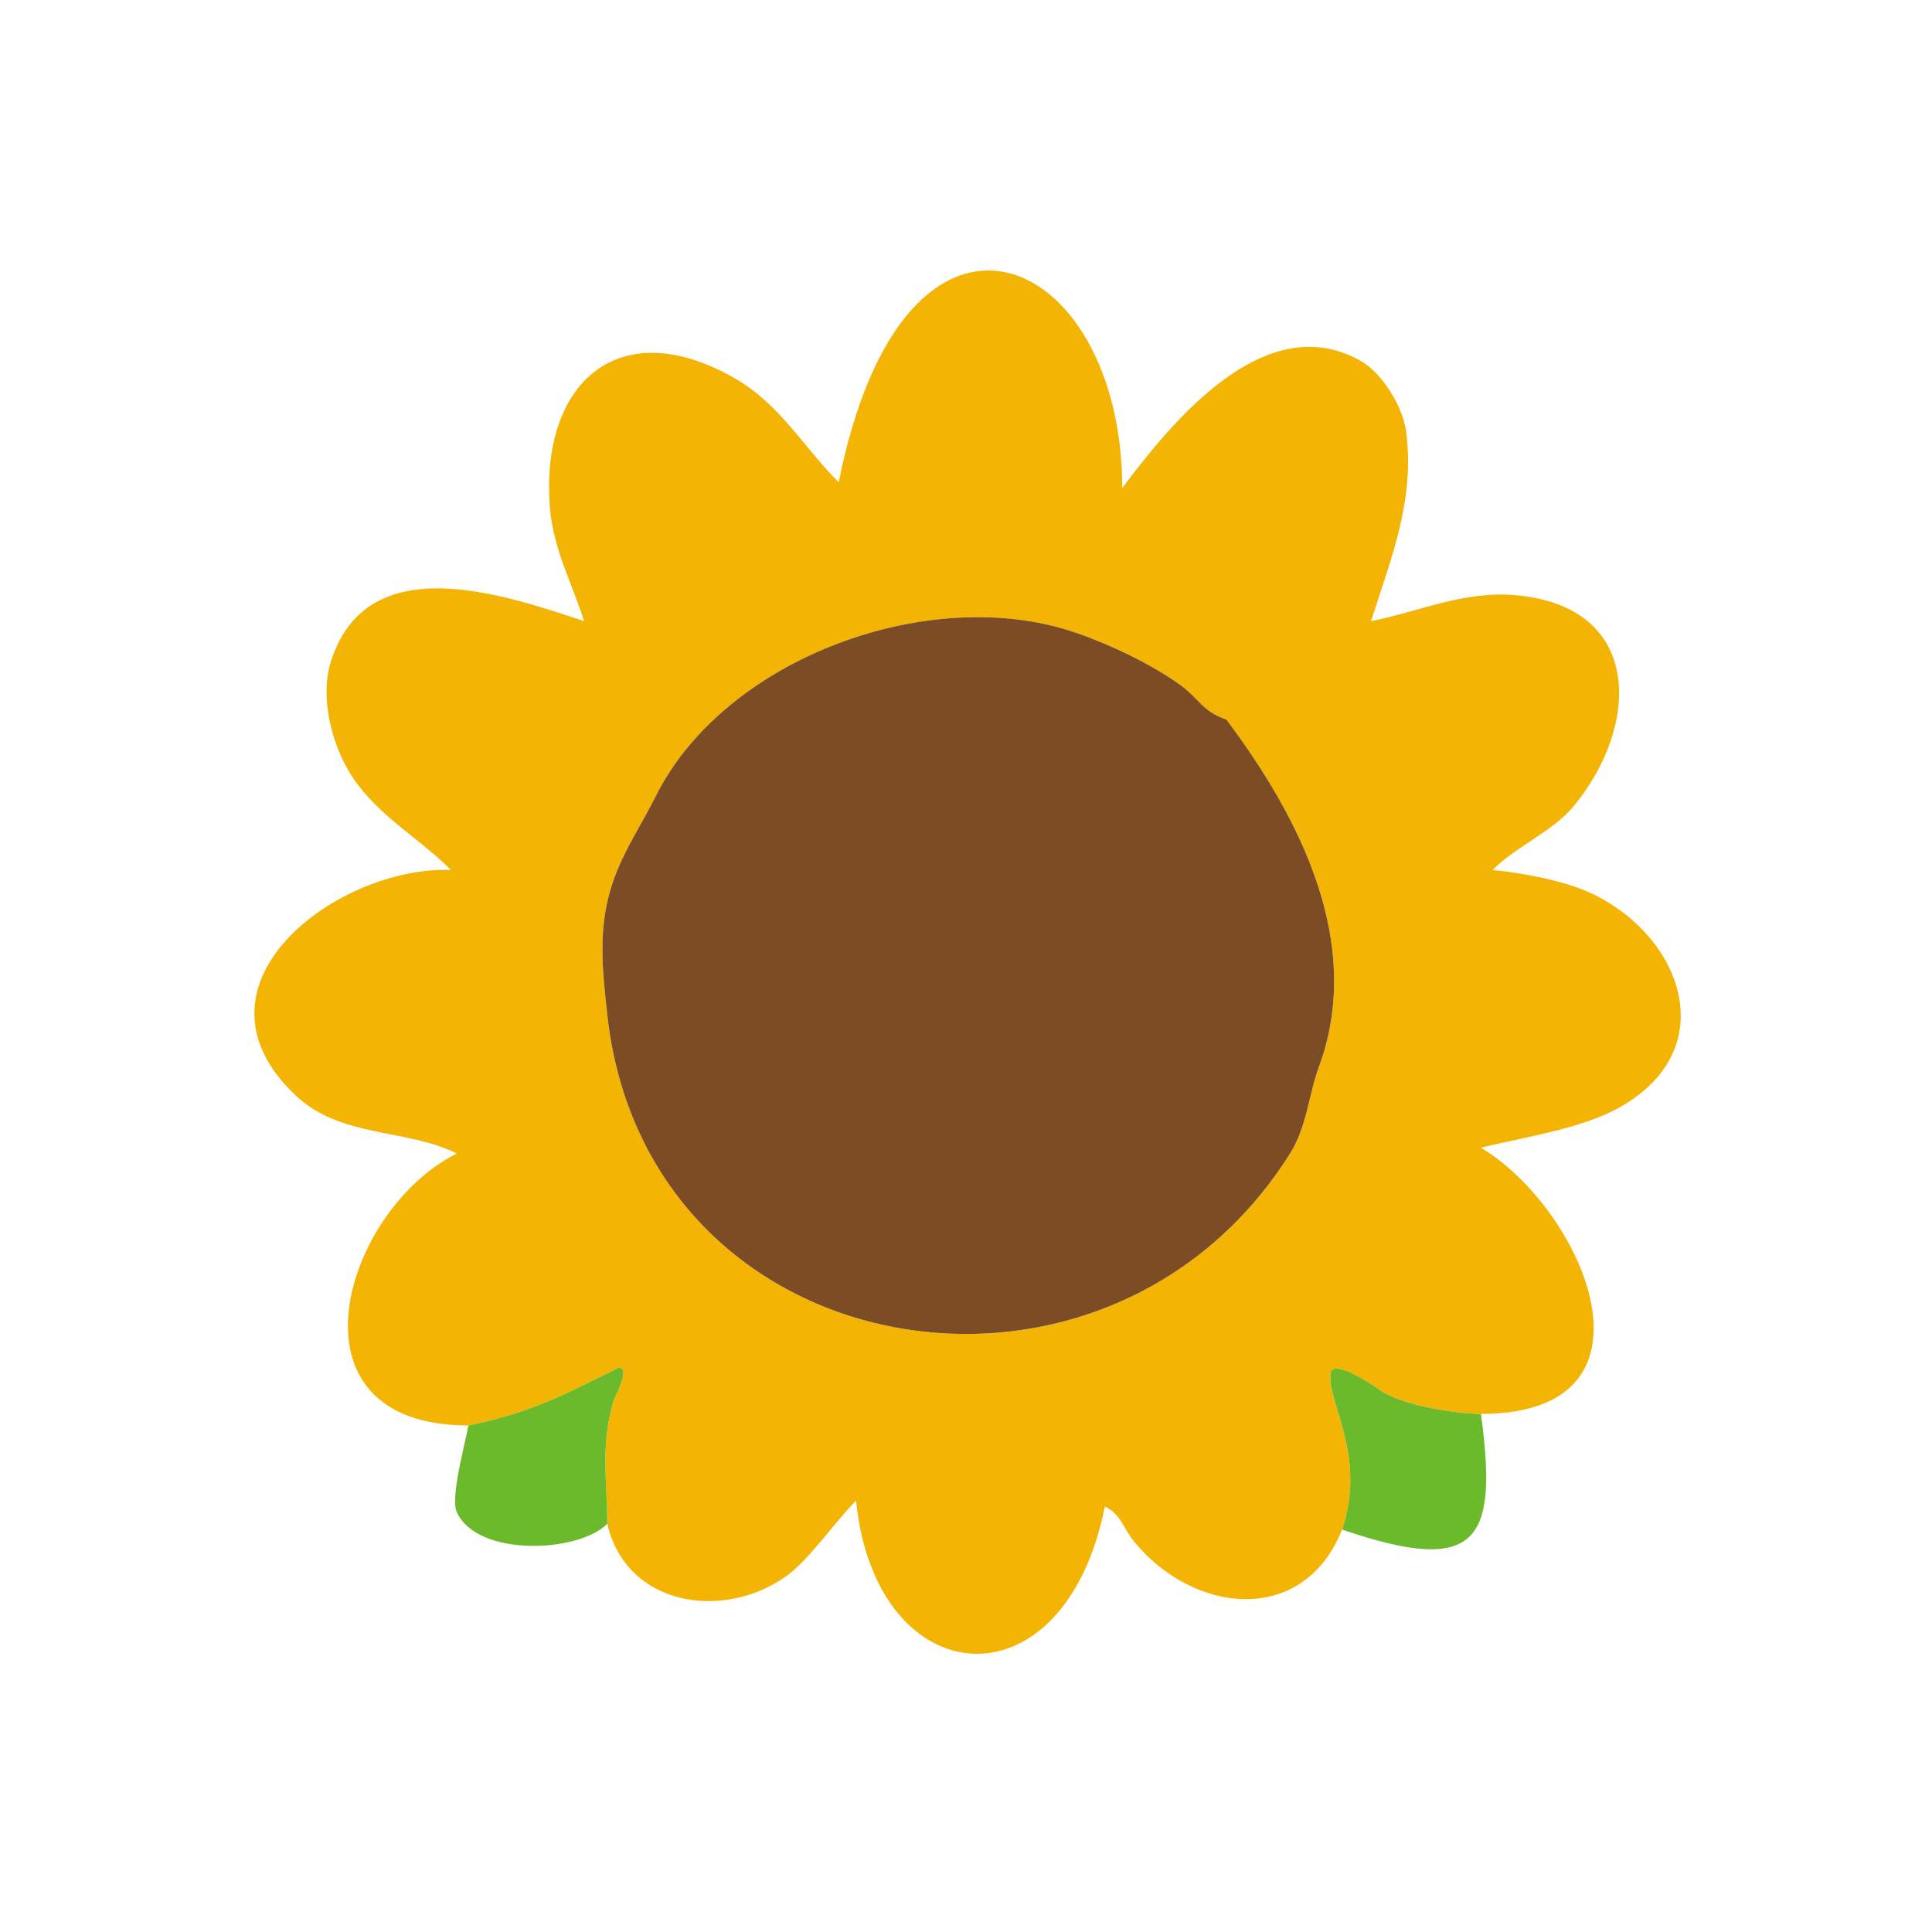
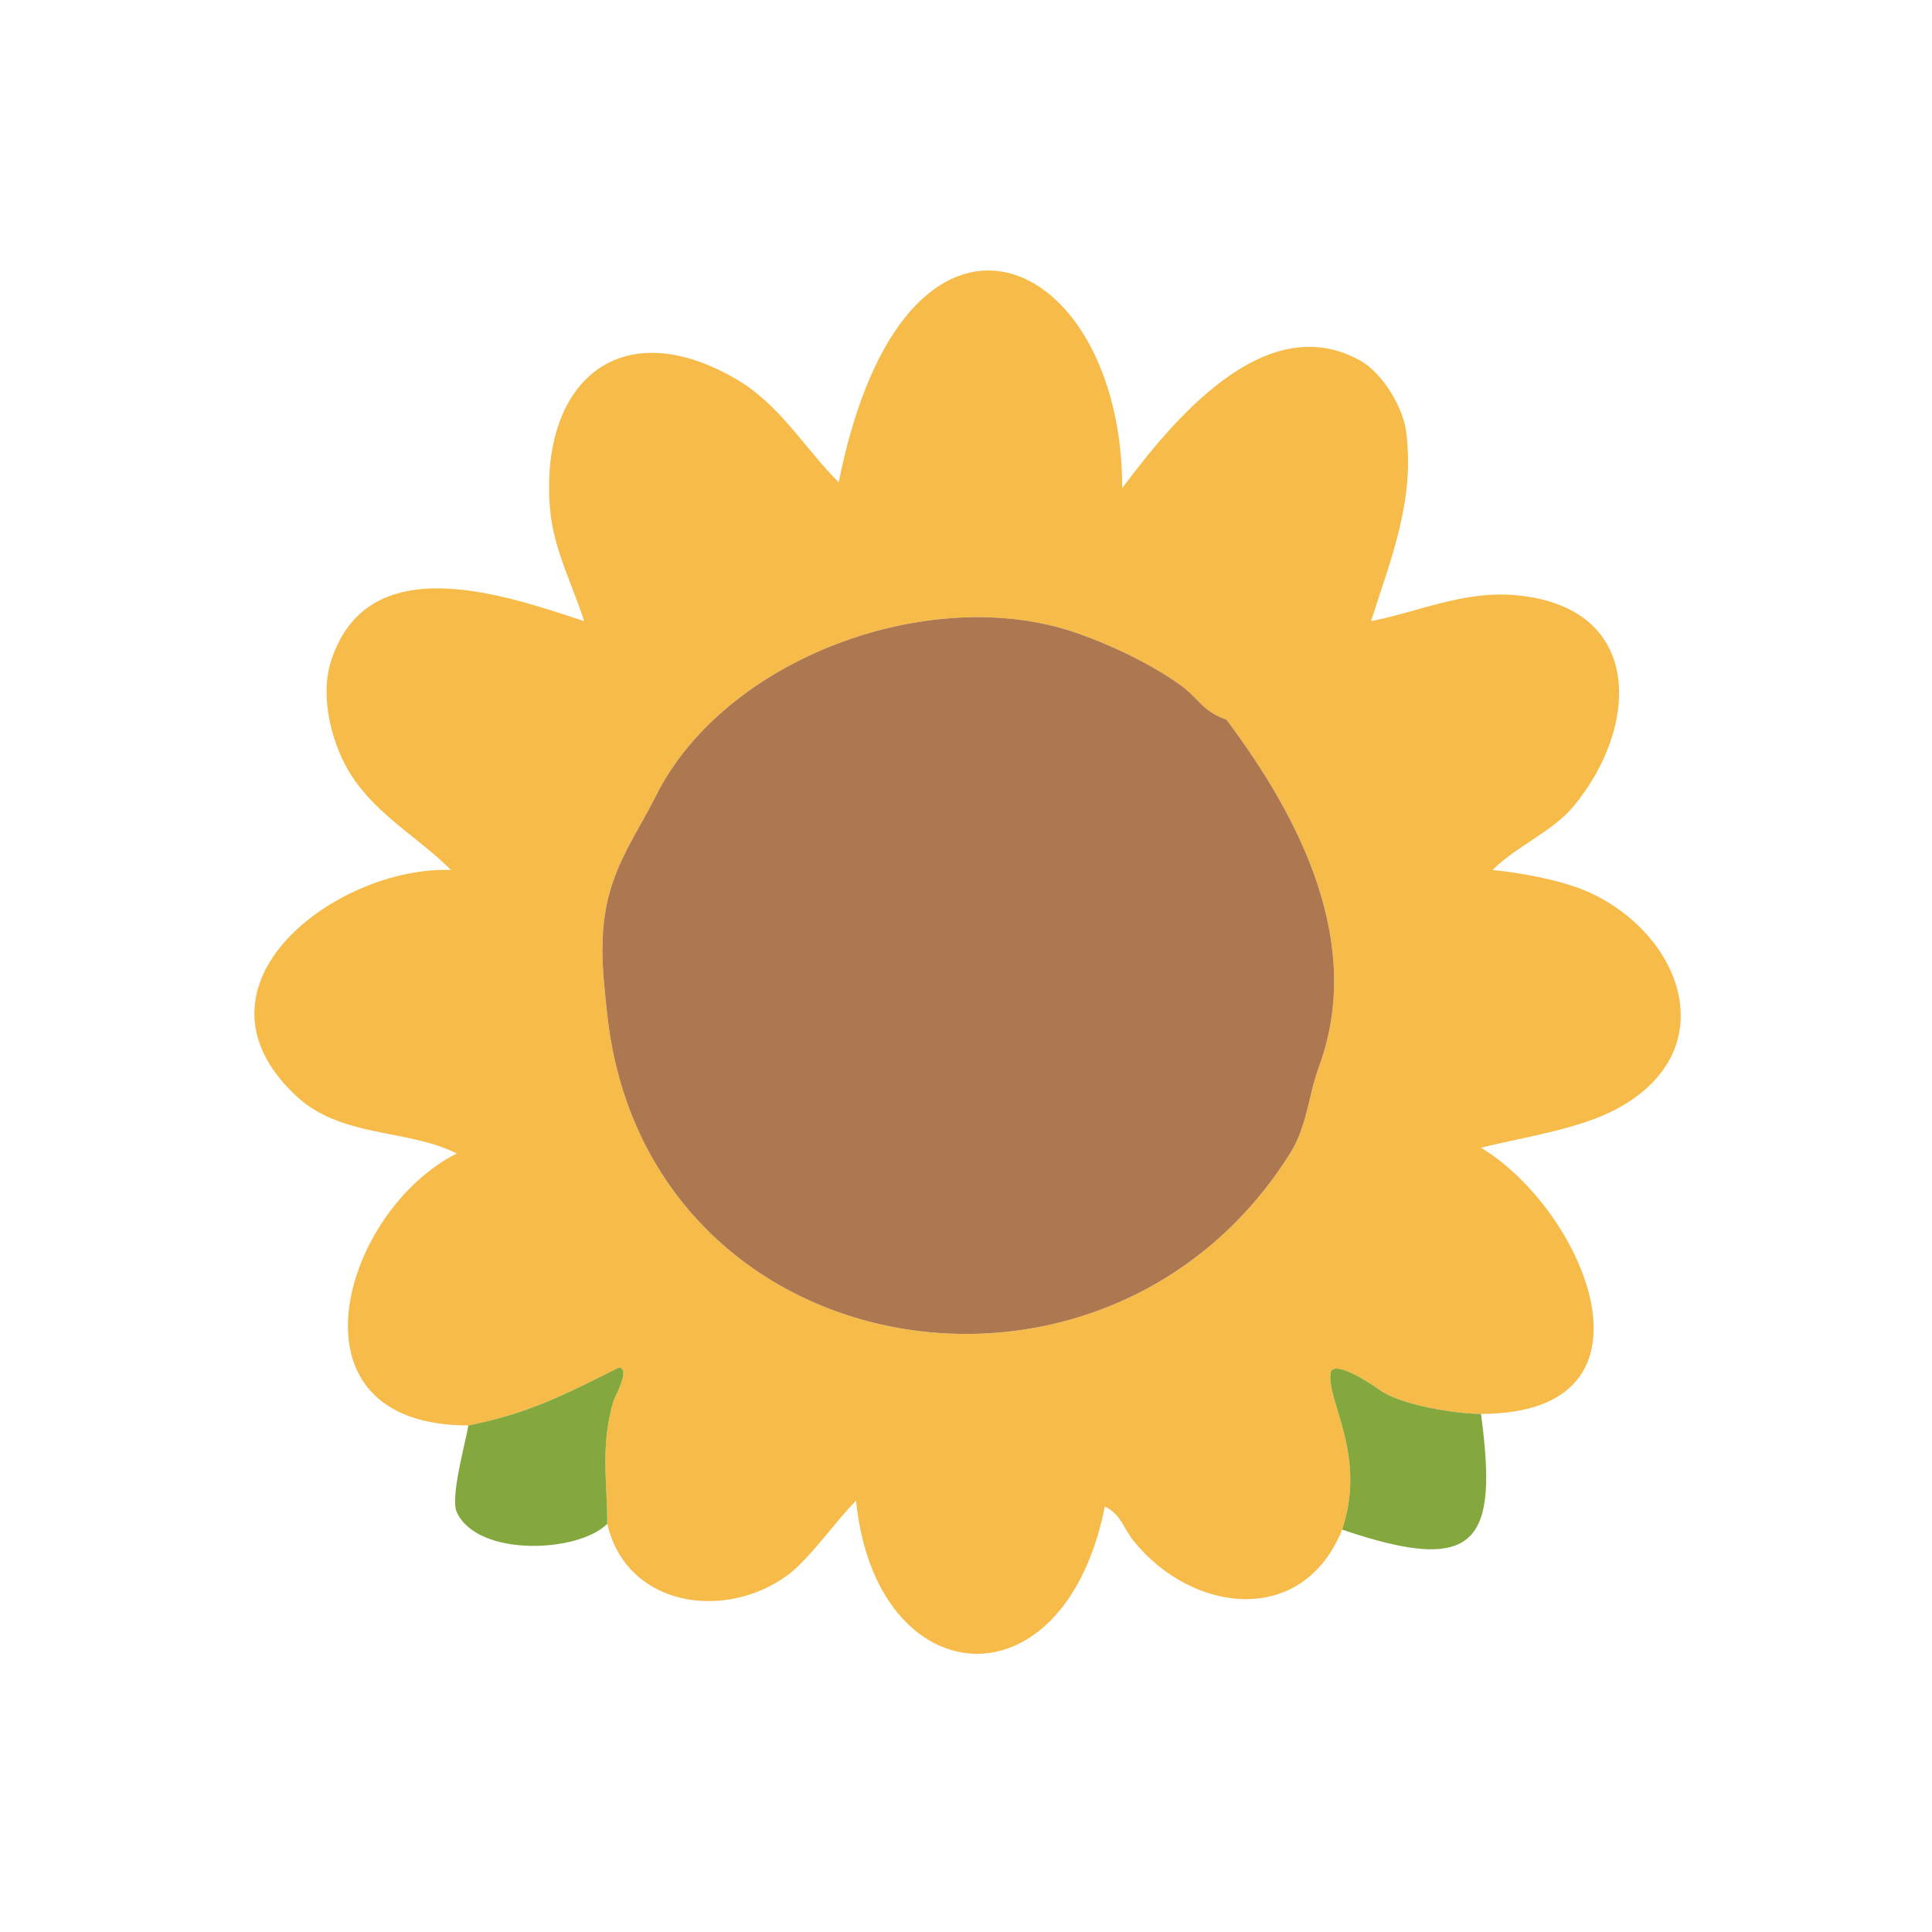
<svg xmlns="http://www.w3.org/2000/svg" version="1.1" width="1000" height="1000" viewBox="0 0 1000 1000">
  <g transform="translate(-2120.529 -666.7931) scale(2.99489)">
-     <path d="M945,330c3.46-10.89,7.62-20.91,6.07-32.76c-.57-4.33-4.14-10.16-7.94-12.28C926.59,275.73,910.5,295.66,902,307c0-41.15-37.6-58.01-49-1c-6.1-6.1-10.19-13.54-18-18c-20.03-11.45-33.62,.81-31.91,22.4c.56,7.04,3.81,13.01,5.91,19.6c-14.09-4.7-37.56-12.75-43.78,7.02c-1.93,6.14,.16,14.56,3.78,19.98c4.46,6.69,11.49,10.49,17,16c-19.5-.75-47.17,19.75-26.89,38.94c7.85,7.43,19.21,5.72,27.89,10.06c-19.75,9.87-30.73,47,2,47c10.14-2.03,16.23-5.12,25.2-9.6c.26-.13,.53-.26,.8-.4c2.1,.16-.72,5.01-1,6c-2.19,7.79-1,13.45-1,21c3.34,14.36,20.19,16.78,31,9c3.87-2.78,8.37-9.37,12-13c3.36,33.61,35.89,36.57,43,1c2.85,1.43,3.11,3.67,5,6c10.25,12.63,29.3,14.75,36-2c4.3-12.89-2.62-22.01-2-27c.34-2.72,7.49,2.12,8.4,2.8c3.49,2.62,13.09,4.2,17.6,4.2c33.07,0,17.77-35.34,0-46c7.52-1.88,17.27-3.2,24-7c17.88-10.08,10.81-29.58-5-37c-4.62-2.17-11.87-3.49-17-4c4.14-4.14,10.35-6.61,14-11c11.43-13.77,12.26-34.51-10-36.49c-8.97-.8-16.58,2.81-25,4.49Zm-25,17c12.63,16.84,23.88,38.63,16,60c-1.79,4.85-2.05,10.31-5,15c-31.93,50.8-111.29,37.23-118-24c-.86-7.86-1.7-15.17,1-23c1.88-5.44,4.9-9.81,7.4-14.79c11.94-23.89,47.49-36.87,72.6-28.21c5.92,2.04,12.94,5.37,18,9c3.26,2.34,3.86,4.62,8,6Z" fill="#F4B404" />
-     <path d="M920,347c-4.14-1.38-4.74-3.66-8-6c-5.06-3.63-12.08-6.96-18-9c-25.11-8.66-60.66,4.32-72.6,28.21c-2.5,4.98-5.52,9.35-7.4,14.79c-2.7,7.83-1.86,15.14-1,23c6.71,61.23,86.07,74.8,118,24c2.95-4.69,3.21-10.15,5-15c7.88-21.37-3.37-43.16-16-60Z" fill="#7C4C24" />
-     <path d="M813,486c0-7.55-1.19-13.21,1-21c.28-.99,3.1-5.84,1-6c-.27,.14-.54,.27-.8,.4c-8.97,4.48-15.06,7.57-25.2,9.6c-.51,3.05-3.18,12.42-2,15c3.54,7.75,20.94,7.06,26,2Z" fill="#6ABA2C" />
-     <path d="M940,487c23.48,8,26.98,2.12,24-20c-4.51,0-14.11-1.58-17.6-4.2c-.91-.68-8.06-5.52-8.4-2.8c-.62,4.99,6.3,14.11,2,27Z" fill="#6ABA2C" />
+     <path d="M945,330c3.46-10.89,7.62-20.91,6.07-32.76c-.57-4.33-4.14-10.16-7.94-12.28C926.59,275.73,910.5,295.66,902,307c0-41.15-37.6-58.01-49-1c-6.1-6.1-10.19-13.54-18-18c-20.03-11.45-33.62,.81-31.91,22.4c.56,7.04,3.81,13.01,5.91,19.6c-14.09-4.7-37.56-12.75-43.78,7.02c-1.93,6.14,.16,14.56,3.78,19.98c4.46,6.69,11.49,10.49,17,16c-19.5-.75-47.17,19.75-26.89,38.94c7.85,7.43,19.21,5.72,27.89,10.06c-19.75,9.87-30.73,47,2,47c10.14-2.03,16.23-5.12,25.2-9.6c.26-.13,.53-.26,.8-.4c2.1,.16-.72,5.01-1,6c-2.19,7.79-1,13.45-1,21c3.34,14.36,20.19,16.78,31,9c3.87-2.78,8.37-9.37,12-13c3.36,33.61,35.89,36.57,43,1c2.85,1.43,3.11,3.67,5,6c10.25,12.63,29.3,14.75,36-2c4.3-12.89-2.62-22.01-2-27c.34-2.72,7.49,2.12,8.4,2.8c3.49,2.62,13.09,4.2,17.6,4.2c33.07,0,17.77-35.34,0-46c7.52-1.88,17.27-3.2,24-7c17.88-10.08,10.81-29.58-5-37c-4.62-2.17-11.87-3.49-17-4c4.14-4.14,10.35-6.61,14-11c11.43-13.77,12.26-34.51-10-36.49c-8.97-.8-16.58,2.81-25,4.49Zm-25,17c12.63,16.84,23.88,38.63,16,60c-1.79,4.85-2.05,10.31-5,15c-31.93,50.8-111.29,37.23-118-24c-.86-7.86-1.7-15.17,1-23c1.88-5.44,4.9-9.81,7.4-14.79c11.94-23.89,47.49-36.87,72.6-28.21c5.92,2.04,12.94,5.37,18,9c3.26,2.34,3.86,4.62,8,6Z" fill="#F6BB48" />
+     <path d="M920,347c-4.14-1.38-4.74-3.66-8-6c-5.06-3.63-12.08-6.96-18-9c-25.11-8.66-60.66,4.32-72.6,28.21c-2.5,4.98-5.52,9.35-7.4,14.79c-2.7,7.83-1.86,15.14-1,23c6.71,61.23,86.07,74.8,118,24c2.95-4.69,3.21-10.15,5-15c7.88-21.37-3.37-43.16-16-60Z" fill="#AD7850" />
+     <path d="M813,486c0-7.55-1.19-13.21,1-21c.28-.99,3.1-5.84,1-6c-.27,.14-.54,.27-.8,.4c-8.97,4.48-15.06,7.57-25.2,9.6c-.51,3.05-3.18,12.42-2,15c3.54,7.75,20.94,7.06,26,2Z" fill="#84A83E" />
+     <path d="M940,487c23.48,8,26.98,2.12,24-20c-4.51,0-14.11-1.58-17.6-4.2c-.91-.68-8.06-5.52-8.4-2.8c-.62,4.99,6.3,14.11,2,27Z" fill="#84A83E" />
  </g>
</svg>
